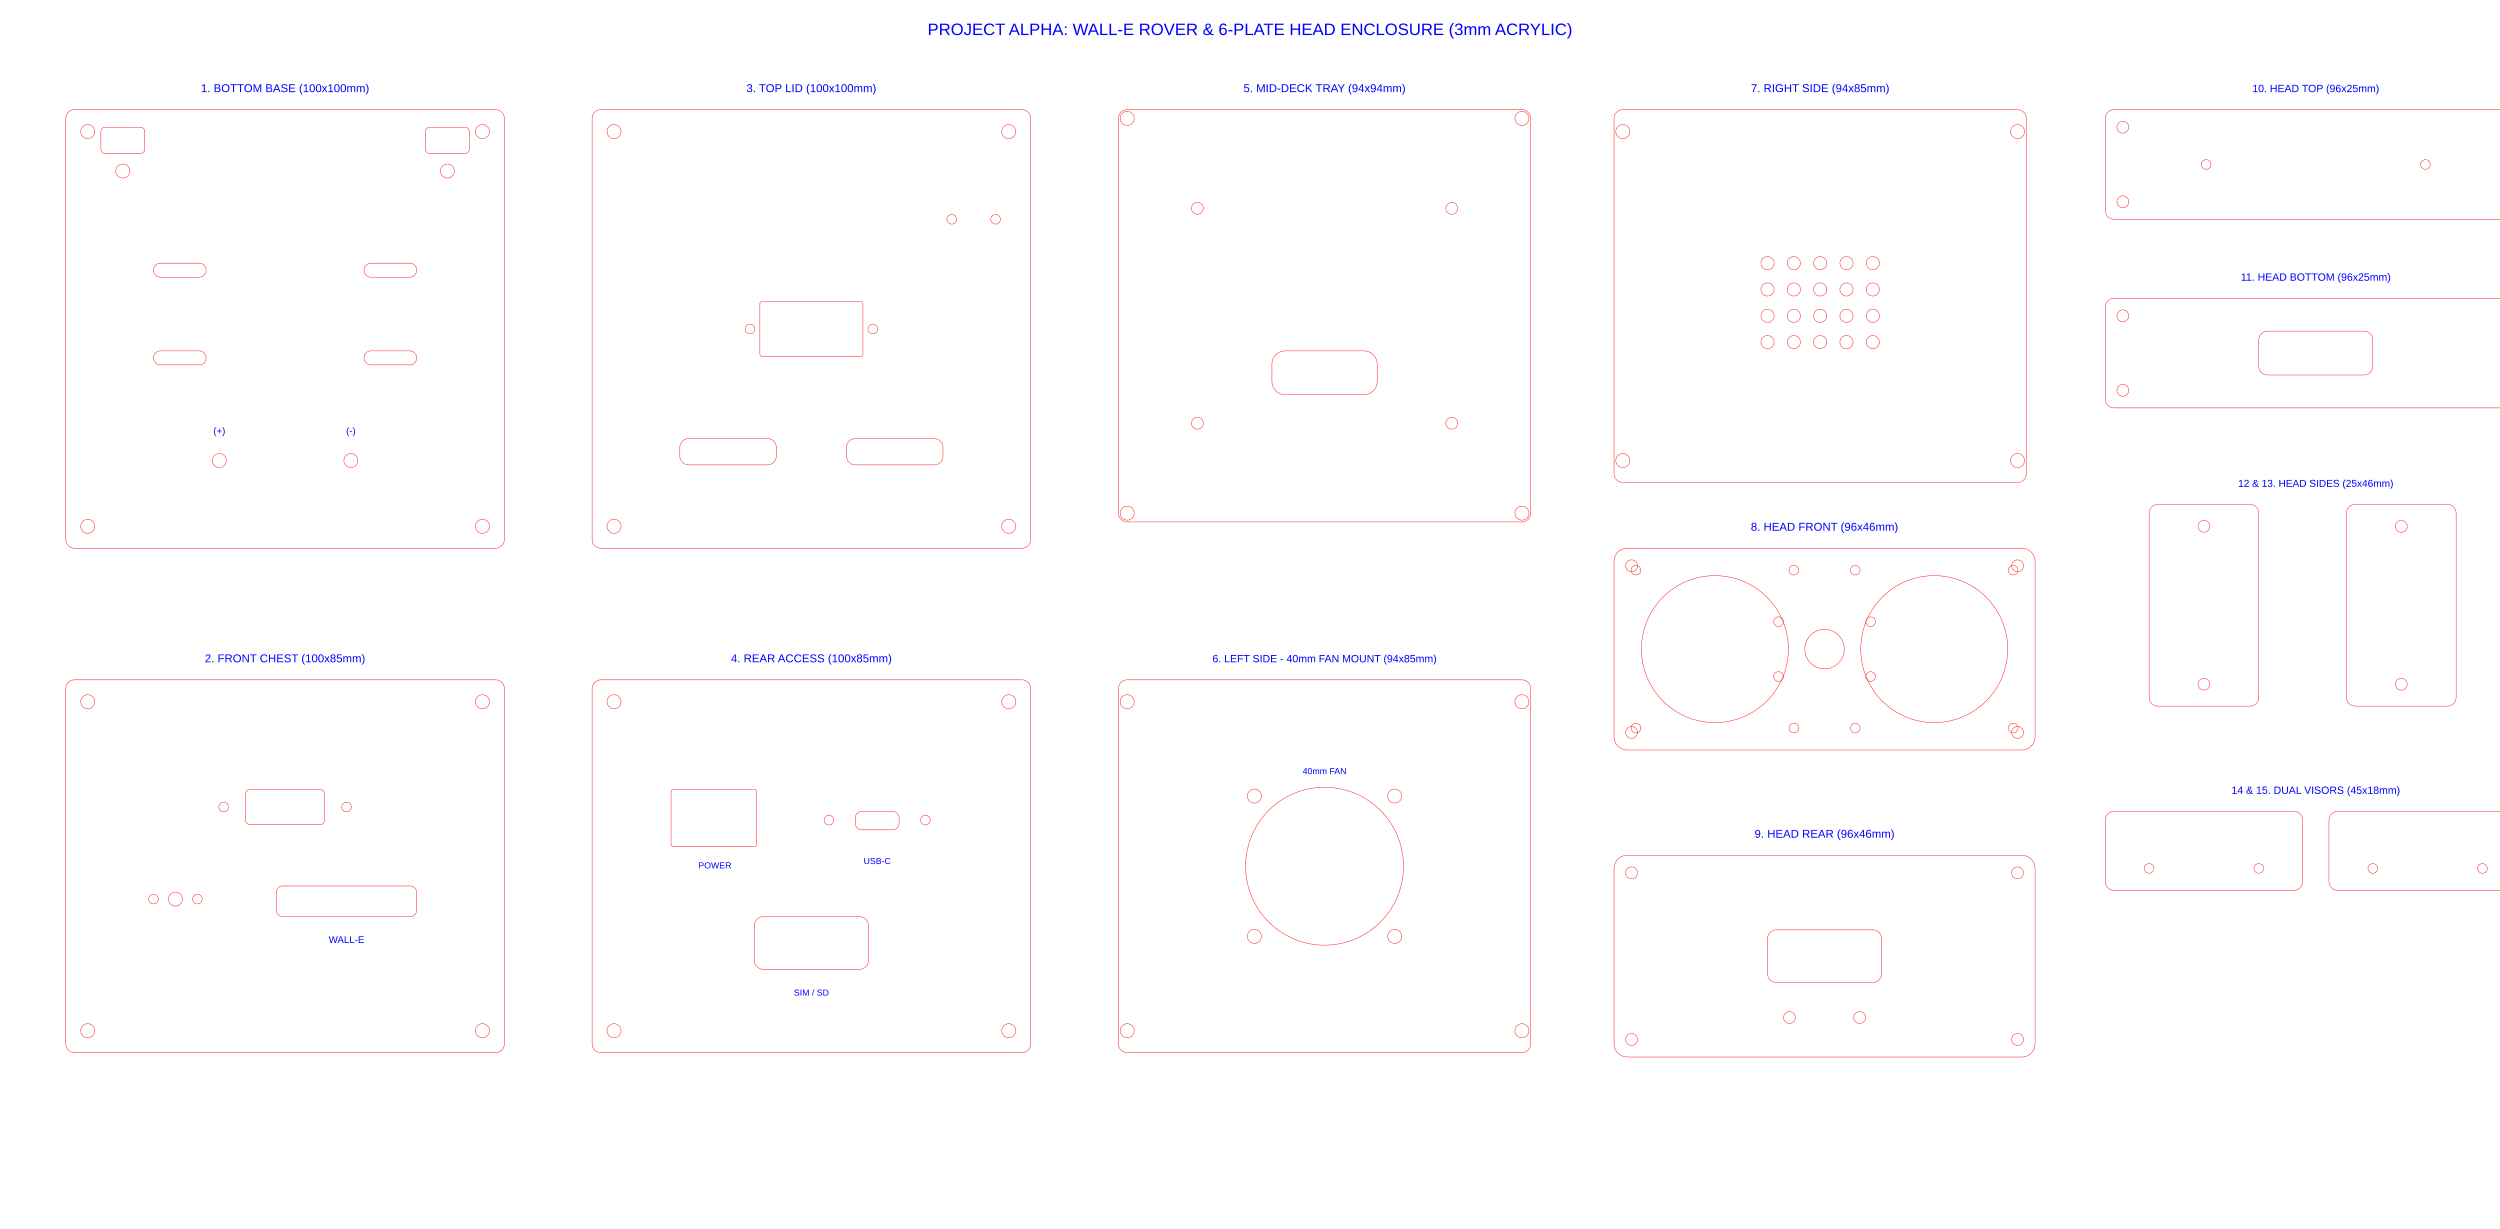
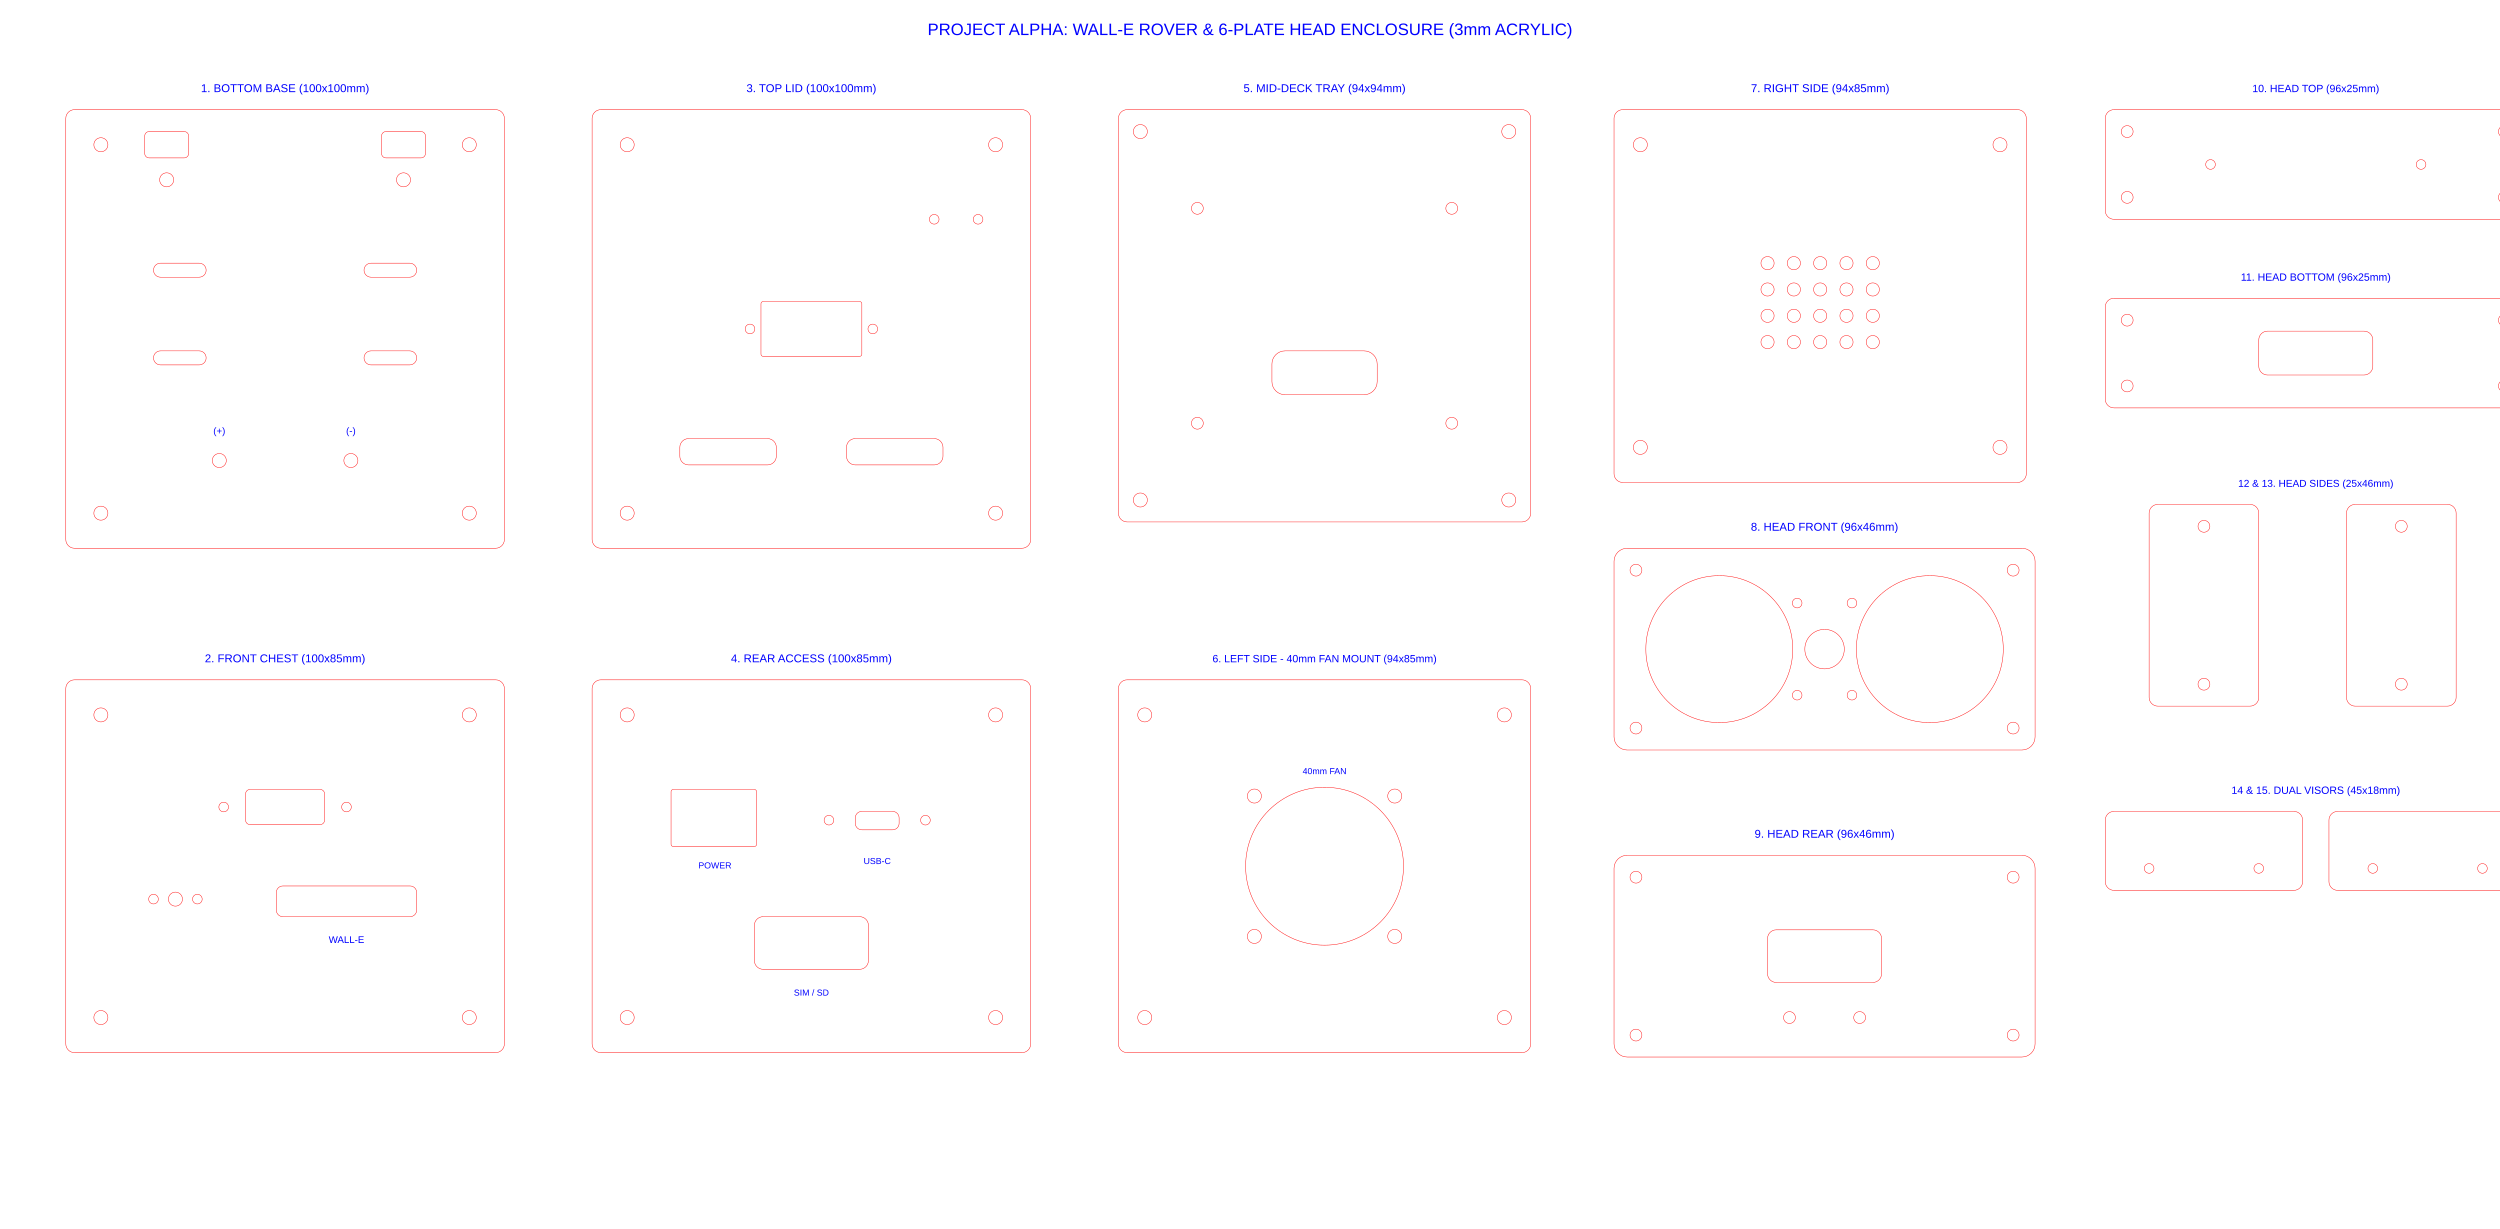
<svg xmlns="http://www.w3.org/2000/svg" width="570mm" height="280mm" viewBox="0 0 570 280">
  <text x="285.00" y="8.00" font-family="Arial, sans-serif" font-size="3.80" text-anchor="middle" fill="#0000FF">PROJECT ALPHA: WALL-E ROVER &amp; 6-PLATE HEAD ENCLOSURE (3mm ACRYLIC)</text>
  <text x="65.00" y="21.00" font-family="Arial, sans-serif" font-size="2.60" text-anchor="middle" fill="#0000FF">1. BOTTOM BASE (100x100mm)</text>
  <rect x="15.00" y="25.00" width="100.00" height="100.00" rx="2.00" ry="2.00" fill="none" stroke="#FF0000" stroke-width="0.10" />
-   <circle cx="20.00" cy="30.00" r="1.60" fill="none" stroke="#FF0000" stroke-width="0.10" />
-   <circle cx="110.00" cy="30.00" r="1.60" fill="none" stroke="#FF0000" stroke-width="0.10" />
-   <circle cx="20.00" cy="120.00" r="1.60" fill="none" stroke="#FF0000" stroke-width="0.10" />
-   <circle cx="110.00" cy="120.00" r="1.60" fill="none" stroke="#FF0000" stroke-width="0.10" />
+   <circle cx="23.00" cy="33.00" r="1.60" fill="none" stroke="#FF0000" stroke-width="0.10" />
+   <circle cx="107.00" cy="33.00" r="1.60" fill="none" stroke="#FF0000" stroke-width="0.10" />
+   <circle cx="23.00" cy="117.00" r="1.60" fill="none" stroke="#FF0000" stroke-width="0.10" />
+   <circle cx="107.00" cy="117.00" r="1.60" fill="none" stroke="#FF0000" stroke-width="0.10" />
  <circle cx="50.00" cy="105.00" r="1.60" fill="none" stroke="#FF0000" stroke-width="0.10" />
  <circle cx="80.00" cy="105.00" r="1.60" fill="none" stroke="#FF0000" stroke-width="0.10" />
  <text x="50.00" y="99.00" font-family="Arial, sans-serif" font-size="2.20" text-anchor="middle" fill="#0000FF">(+)</text>
  <text x="80.00" y="99.00" font-family="Arial, sans-serif" font-size="2.20" text-anchor="middle" fill="#0000FF">(-)</text>
-   <rect x="23.00" y="29.00" width="10.00" height="6.00" rx="1.00" ry="1.00" fill="none" stroke="#FF0000" stroke-width="0.10" />
-   <circle cx="28.00" cy="39.00" r="1.60" fill="none" stroke="#FF0000" stroke-width="0.10" />
-   <rect x="97.00" y="29.00" width="10.00" height="6.00" rx="1.00" ry="1.00" fill="none" stroke="#FF0000" stroke-width="0.10" />
-   <circle cx="102.00" cy="39.00" r="1.60" fill="none" stroke="#FF0000" stroke-width="0.10" />
+   <rect x="33.00" y="30.00" width="10.00" height="6.00" rx="1.00" ry="1.00" fill="none" stroke="#FF0000" stroke-width="0.10" />
+   <circle cx="38.00" cy="41.00" r="1.60" fill="none" stroke="#FF0000" stroke-width="0.10" />
+   <rect x="87.00" y="30.00" width="10.00" height="6.00" rx="1.00" ry="1.00" fill="none" stroke="#FF0000" stroke-width="0.10" />
+   <circle cx="92.00" cy="41.00" r="1.60" fill="none" stroke="#FF0000" stroke-width="0.10" />
  <rect x="35.00" y="60.00" width="12.00" height="3.20" rx="1.60" ry="1.60" fill="none" stroke="#FF0000" stroke-width="0.10" />
  <rect x="35.00" y="80.00" width="12.00" height="3.20" rx="1.60" ry="1.60" fill="none" stroke="#FF0000" stroke-width="0.10" />
  <rect x="83.00" y="60.00" width="12.00" height="3.20" rx="1.60" ry="1.60" fill="none" stroke="#FF0000" stroke-width="0.10" />
  <rect x="83.00" y="80.00" width="12.00" height="3.20" rx="1.60" ry="1.60" fill="none" stroke="#FF0000" stroke-width="0.10" />
  <text x="65.00" y="151.00" font-family="Arial, sans-serif" font-size="2.60" text-anchor="middle" fill="#0000FF">2. FRONT CHEST (100x85mm)</text>
  <rect x="15.00" y="155.00" width="100.00" height="85.00" rx="2.00" ry="2.00" fill="none" stroke="#FF0000" stroke-width="0.10" />
-   <circle cx="20.00" cy="160.00" r="1.60" fill="none" stroke="#FF0000" stroke-width="0.10" />
-   <circle cx="110.00" cy="160.00" r="1.60" fill="none" stroke="#FF0000" stroke-width="0.10" />
-   <circle cx="20.00" cy="235.00" r="1.60" fill="none" stroke="#FF0000" stroke-width="0.10" />
-   <circle cx="110.00" cy="235.00" r="1.60" fill="none" stroke="#FF0000" stroke-width="0.10" />
+   <circle cx="23.00" cy="163.00" r="1.60" fill="none" stroke="#FF0000" stroke-width="0.10" />
+   <circle cx="107.00" cy="163.00" r="1.60" fill="none" stroke="#FF0000" stroke-width="0.10" />
+   <circle cx="23.00" cy="232.00" r="1.60" fill="none" stroke="#FF0000" stroke-width="0.10" />
+   <circle cx="107.00" cy="232.00" r="1.60" fill="none" stroke="#FF0000" stroke-width="0.10" />
  <rect x="56.00" y="180.00" width="18.00" height="8.00" rx="1.00" ry="1.00" fill="none" stroke="#FF0000" stroke-width="0.10" />
  <circle cx="51.00" cy="184.00" r="1.10" fill="none" stroke="#FF0000" stroke-width="0.10" />
  <circle cx="79.00" cy="184.00" r="1.10" fill="none" stroke="#FF0000" stroke-width="0.10" />
  <circle cx="40.00" cy="205.00" r="1.60" fill="none" stroke="#FF0000" stroke-width="0.10" />
  <circle cx="35.00" cy="205.00" r="1.10" fill="none" stroke="#FF0000" stroke-width="0.10" />
  <circle cx="45.00" cy="205.00" r="1.10" fill="none" stroke="#FF0000" stroke-width="0.10" />
  <rect x="63.00" y="202.00" width="32.00" height="7.00" rx="1.50" ry="1.50" fill="none" stroke="#FF0000" stroke-width="0.10" />
  <text x="79.00" y="215.00" font-family="Arial, sans-serif" font-size="2.20" text-anchor="middle" fill="#0000FF">WALL-E</text>
  <text x="185.00" y="21.00" font-family="Arial, sans-serif" font-size="2.60" text-anchor="middle" fill="#0000FF">3. TOP LID (100x100mm)</text>
  <rect x="135.00" y="25.00" width="100.00" height="100.00" rx="2.00" ry="2.00" fill="none" stroke="#FF0000" stroke-width="0.10" />
-   <circle cx="140.00" cy="30.00" r="1.60" fill="none" stroke="#FF0000" stroke-width="0.10" />
-   <circle cx="230.00" cy="30.00" r="1.60" fill="none" stroke="#FF0000" stroke-width="0.10" />
-   <circle cx="140.00" cy="120.00" r="1.60" fill="none" stroke="#FF0000" stroke-width="0.10" />
-   <circle cx="230.00" cy="120.00" r="1.60" fill="none" stroke="#FF0000" stroke-width="0.10" />
-   <rect x="173.25" y="68.75" width="23.50" height="12.50" rx="0.50" ry="0.50" fill="none" stroke="#FF0000" stroke-width="0.10" />
+   <circle cx="143.00" cy="33.00" r="1.60" fill="none" stroke="#FF0000" stroke-width="0.10" />
+   <circle cx="227.00" cy="33.00" r="1.60" fill="none" stroke="#FF0000" stroke-width="0.10" />
+   <circle cx="143.00" cy="117.00" r="1.60" fill="none" stroke="#FF0000" stroke-width="0.10" />
+   <circle cx="227.00" cy="117.00" r="1.60" fill="none" stroke="#FF0000" stroke-width="0.10" />
+   <rect x="173.50" y="68.75" width="23.00" height="12.50" rx="0.50" ry="0.50" fill="none" stroke="#FF0000" stroke-width="0.10" />
  <circle cx="171.00" cy="75.00" r="1.10" fill="none" stroke="#FF0000" stroke-width="0.10" />
  <circle cx="199.00" cy="75.00" r="1.10" fill="none" stroke="#FF0000" stroke-width="0.10" />
  <rect x="155.00" y="100.00" width="22.00" height="6.00" rx="2.00" ry="2.00" fill="none" stroke="#FF0000" stroke-width="0.10" />
  <rect x="193.00" y="100.00" width="22.00" height="6.00" rx="2.00" ry="2.00" fill="none" stroke="#FF0000" stroke-width="0.10" />
-   <circle cx="217.00" cy="50.00" r="1.10" fill="none" stroke="#FF0000" stroke-width="0.10" />
-   <circle cx="227.00" cy="50.00" r="1.10" fill="none" stroke="#FF0000" stroke-width="0.10" />
+   <circle cx="213.00" cy="50.00" r="1.10" fill="none" stroke="#FF0000" stroke-width="0.10" />
+   <circle cx="223.00" cy="50.00" r="1.10" fill="none" stroke="#FF0000" stroke-width="0.10" />
  <text x="185.00" y="151.00" font-family="Arial, sans-serif" font-size="2.60" text-anchor="middle" fill="#0000FF">4. REAR ACCESS (100x85mm)</text>
  <rect x="135.00" y="155.00" width="100.00" height="85.00" rx="2.00" ry="2.00" fill="none" stroke="#FF0000" stroke-width="0.10" />
-   <circle cx="140.00" cy="160.00" r="1.60" fill="none" stroke="#FF0000" stroke-width="0.10" />
-   <circle cx="230.00" cy="160.00" r="1.60" fill="none" stroke="#FF0000" stroke-width="0.10" />
-   <circle cx="140.00" cy="235.00" r="1.60" fill="none" stroke="#FF0000" stroke-width="0.10" />
-   <circle cx="230.00" cy="235.00" r="1.60" fill="none" stroke="#FF0000" stroke-width="0.10" />
+   <circle cx="143.00" cy="163.00" r="1.60" fill="none" stroke="#FF0000" stroke-width="0.10" />
+   <circle cx="227.00" cy="163.00" r="1.60" fill="none" stroke="#FF0000" stroke-width="0.10" />
+   <circle cx="143.00" cy="232.00" r="1.60" fill="none" stroke="#FF0000" stroke-width="0.10" />
+   <circle cx="227.00" cy="232.00" r="1.60" fill="none" stroke="#FF0000" stroke-width="0.10" />
  <rect x="153.00" y="180.00" width="19.50" height="13.00" rx="0.50" ry="0.50" fill="none" stroke="#FF0000" stroke-width="0.10" />
  <text x="163.00" y="198.00" font-family="Arial, sans-serif" font-size="2.00" text-anchor="middle" fill="#0000FF">POWER</text>
  <rect x="195.00" y="185.00" width="10.00" height="4.20" rx="1.50" ry="1.50" fill="none" stroke="#FF0000" stroke-width="0.10" />
  <circle cx="189.00" cy="187.00" r="1.10" fill="none" stroke="#FF0000" stroke-width="0.10" />
  <circle cx="211.00" cy="187.00" r="1.10" fill="none" stroke="#FF0000" stroke-width="0.10" />
  <text x="200.00" y="197.00" font-family="Arial, sans-serif" font-size="2.00" text-anchor="middle" fill="#0000FF">USB-C</text>
  <rect x="172.00" y="209.00" width="26.00" height="12.00" rx="2.00" ry="2.00" fill="none" stroke="#FF0000" stroke-width="0.10" />
  <text x="185.00" y="227.00" font-family="Arial, sans-serif" font-size="2.00" text-anchor="middle" fill="#0000FF">SIM / SD</text>
  <text x="302.00" y="21.00" font-family="Arial, sans-serif" font-size="2.60" text-anchor="middle" fill="#0000FF">5. MID-DECK TRAY (94x94mm)</text>
  <rect x="255.00" y="25.00" width="94.00" height="94.00" rx="2.00" ry="2.00" fill="none" stroke="#FF0000" stroke-width="0.10" />
-   <circle cx="257.00" cy="27.00" r="1.60" fill="none" stroke="#FF0000" stroke-width="0.10" />
-   <circle cx="347.00" cy="27.00" r="1.60" fill="none" stroke="#FF0000" stroke-width="0.10" />
-   <circle cx="257.00" cy="117.00" r="1.60" fill="none" stroke="#FF0000" stroke-width="0.10" />
-   <circle cx="347.00" cy="117.00" r="1.60" fill="none" stroke="#FF0000" stroke-width="0.10" />
+   <circle cx="260.00" cy="30.00" r="1.60" fill="none" stroke="#FF0000" stroke-width="0.10" />
+   <circle cx="344.00" cy="30.00" r="1.60" fill="none" stroke="#FF0000" stroke-width="0.10" />
+   <circle cx="260.00" cy="114.00" r="1.60" fill="none" stroke="#FF0000" stroke-width="0.10" />
+   <circle cx="344.00" cy="114.00" r="1.60" fill="none" stroke="#FF0000" stroke-width="0.10" />
  <circle cx="273.00" cy="47.50" r="1.35" fill="none" stroke="#FF0000" stroke-width="0.10" />
  <circle cx="273.00" cy="96.50" r="1.35" fill="none" stroke="#FF0000" stroke-width="0.10" />
  <circle cx="331.00" cy="47.50" r="1.35" fill="none" stroke="#FF0000" stroke-width="0.10" />
  <circle cx="331.00" cy="96.50" r="1.35" fill="none" stroke="#FF0000" stroke-width="0.10" />
  <rect x="290.00" y="80.00" width="24.00" height="10.00" rx="3.00" ry="3.00" fill="none" stroke="#FF0000" stroke-width="0.10" />
  <text x="302.00" y="151.00" font-family="Arial, sans-serif" font-size="2.40" text-anchor="middle" fill="#0000FF">6. LEFT SIDE - 40mm FAN MOUNT (94x85mm)</text>
  <rect x="255.00" y="155.00" width="94.00" height="85.00" rx="2.00" ry="2.00" fill="none" stroke="#FF0000" stroke-width="0.10" />
-   <circle cx="257.00" cy="160.00" r="1.60" fill="none" stroke="#FF0000" stroke-width="0.10" />
-   <circle cx="347.00" cy="160.00" r="1.60" fill="none" stroke="#FF0000" stroke-width="0.10" />
-   <circle cx="257.00" cy="235.00" r="1.60" fill="none" stroke="#FF0000" stroke-width="0.10" />
-   <circle cx="347.00" cy="235.00" r="1.60" fill="none" stroke="#FF0000" stroke-width="0.10" />
+   <circle cx="261.00" cy="163.00" r="1.60" fill="none" stroke="#FF0000" stroke-width="0.10" />
+   <circle cx="343.00" cy="163.00" r="1.60" fill="none" stroke="#FF0000" stroke-width="0.10" />
+   <circle cx="261.00" cy="232.00" r="1.60" fill="none" stroke="#FF0000" stroke-width="0.10" />
+   <circle cx="343.00" cy="232.00" r="1.60" fill="none" stroke="#FF0000" stroke-width="0.10" />
  <circle cx="302.00" cy="197.50" r="18.00" fill="none" stroke="#FF0000" stroke-width="0.10" />
  <circle cx="286.00" cy="181.50" r="1.60" fill="none" stroke="#FF0000" stroke-width="0.10" />
  <circle cx="286.00" cy="213.50" r="1.60" fill="none" stroke="#FF0000" stroke-width="0.10" />
  <circle cx="318.00" cy="181.50" r="1.60" fill="none" stroke="#FF0000" stroke-width="0.10" />
  <circle cx="318.00" cy="213.50" r="1.60" fill="none" stroke="#FF0000" stroke-width="0.10" />
  <text x="302.00" y="176.50" font-family="Arial, sans-serif" font-size="2.00" text-anchor="middle" fill="#0000FF">40mm FAN</text>
  <text x="415.00" y="21.00" font-family="Arial, sans-serif" font-size="2.60" text-anchor="middle" fill="#0000FF">7. RIGHT SIDE (94x85mm)</text>
  <rect x="368.00" y="25.00" width="94.00" height="85.00" rx="2.00" ry="2.00" fill="none" stroke="#FF0000" stroke-width="0.10" />
-   <circle cx="370.00" cy="30.00" r="1.60" fill="none" stroke="#FF0000" stroke-width="0.10" />
-   <circle cx="460.00" cy="30.00" r="1.60" fill="none" stroke="#FF0000" stroke-width="0.10" />
-   <circle cx="370.00" cy="105.00" r="1.60" fill="none" stroke="#FF0000" stroke-width="0.10" />
-   <circle cx="460.00" cy="105.00" r="1.60" fill="none" stroke="#FF0000" stroke-width="0.10" />
+   <circle cx="374.00" cy="33.00" r="1.60" fill="none" stroke="#FF0000" stroke-width="0.10" />
+   <circle cx="456.00" cy="33.00" r="1.60" fill="none" stroke="#FF0000" stroke-width="0.10" />
+   <circle cx="374.00" cy="102.00" r="1.60" fill="none" stroke="#FF0000" stroke-width="0.10" />
+   <circle cx="456.00" cy="102.00" r="1.60" fill="none" stroke="#FF0000" stroke-width="0.10" />
  <circle cx="403.00" cy="60.00" r="1.50" fill="none" stroke="#FF0000" stroke-width="0.10" />
  <circle cx="403.00" cy="66.00" r="1.50" fill="none" stroke="#FF0000" stroke-width="0.10" />
  <circle cx="403.00" cy="72.00" r="1.50" fill="none" stroke="#FF0000" stroke-width="0.10" />
  <circle cx="403.00" cy="78.00" r="1.50" fill="none" stroke="#FF0000" stroke-width="0.10" />
  <circle cx="409.00" cy="60.00" r="1.50" fill="none" stroke="#FF0000" stroke-width="0.10" />
  <circle cx="409.00" cy="66.00" r="1.50" fill="none" stroke="#FF0000" stroke-width="0.10" />
  <circle cx="409.00" cy="72.00" r="1.50" fill="none" stroke="#FF0000" stroke-width="0.10" />
  <circle cx="409.00" cy="78.00" r="1.50" fill="none" stroke="#FF0000" stroke-width="0.10" />
  <circle cx="415.00" cy="60.00" r="1.50" fill="none" stroke="#FF0000" stroke-width="0.10" />
  <circle cx="415.00" cy="66.00" r="1.50" fill="none" stroke="#FF0000" stroke-width="0.10" />
  <circle cx="415.00" cy="72.00" r="1.50" fill="none" stroke="#FF0000" stroke-width="0.10" />
  <circle cx="415.00" cy="78.00" r="1.50" fill="none" stroke="#FF0000" stroke-width="0.10" />
  <circle cx="421.00" cy="60.00" r="1.50" fill="none" stroke="#FF0000" stroke-width="0.10" />
  <circle cx="421.00" cy="66.00" r="1.50" fill="none" stroke="#FF0000" stroke-width="0.10" />
  <circle cx="421.00" cy="72.00" r="1.50" fill="none" stroke="#FF0000" stroke-width="0.10" />
  <circle cx="421.00" cy="78.00" r="1.50" fill="none" stroke="#FF0000" stroke-width="0.10" />
  <circle cx="427.00" cy="60.00" r="1.50" fill="none" stroke="#FF0000" stroke-width="0.10" />
  <circle cx="427.00" cy="66.00" r="1.50" fill="none" stroke="#FF0000" stroke-width="0.10" />
  <circle cx="427.00" cy="72.00" r="1.50" fill="none" stroke="#FF0000" stroke-width="0.10" />
  <circle cx="427.00" cy="78.00" r="1.50" fill="none" stroke="#FF0000" stroke-width="0.10" />
  <text x="416.00" y="121.00" font-family="Arial, sans-serif" font-size="2.60" text-anchor="middle" fill="#0000FF">8. HEAD FRONT (96x46mm)</text>
  <rect x="368.00" y="125.00" width="96.00" height="46.00" rx="3.00" ry="3.00" fill="none" stroke="#FF0000" stroke-width="0.10" />
-   <circle cx="372.00" cy="129.00" r="1.35" fill="none" stroke="#FF0000" stroke-width="0.10" />
-   <circle cx="460.00" cy="129.00" r="1.35" fill="none" stroke="#FF0000" stroke-width="0.10" />
-   <circle cx="372.00" cy="167.00" r="1.35" fill="none" stroke="#FF0000" stroke-width="0.10" />
-   <circle cx="460.00" cy="167.00" r="1.35" fill="none" stroke="#FF0000" stroke-width="0.10" />
-   <circle cx="391.00" cy="148.00" r="16.75" fill="none" stroke="#FF0000" stroke-width="0.10" />
-   <circle cx="373.00" cy="130.00" r="1.10" fill="none" stroke="#FF0000" stroke-width="0.10" />
-   <circle cx="373.00" cy="166.00" r="1.10" fill="none" stroke="#FF0000" stroke-width="0.10" />
-   <circle cx="409.00" cy="130.00" r="1.10" fill="none" stroke="#FF0000" stroke-width="0.10" />
-   <circle cx="409.00" cy="166.00" r="1.10" fill="none" stroke="#FF0000" stroke-width="0.10" />
-   <circle cx="441.00" cy="148.00" r="16.75" fill="none" stroke="#FF0000" stroke-width="0.10" />
-   <circle cx="423.00" cy="130.00" r="1.10" fill="none" stroke="#FF0000" stroke-width="0.10" />
-   <circle cx="423.00" cy="166.00" r="1.10" fill="none" stroke="#FF0000" stroke-width="0.10" />
-   <circle cx="459.00" cy="130.00" r="1.10" fill="none" stroke="#FF0000" stroke-width="0.10" />
-   <circle cx="459.00" cy="166.00" r="1.10" fill="none" stroke="#FF0000" stroke-width="0.10" />
+   <circle cx="373.00" cy="130.00" r="1.35" fill="none" stroke="#FF0000" stroke-width="0.10" />
+   <circle cx="459.00" cy="130.00" r="1.35" fill="none" stroke="#FF0000" stroke-width="0.10" />
+   <circle cx="373.00" cy="166.00" r="1.35" fill="none" stroke="#FF0000" stroke-width="0.10" />
+   <circle cx="459.00" cy="166.00" r="1.35" fill="none" stroke="#FF0000" stroke-width="0.10" />
+   <circle cx="392.00" cy="148.00" r="16.75" fill="none" stroke="#FF0000" stroke-width="0.10" />
+   <circle cx="440.00" cy="148.00" r="16.75" fill="none" stroke="#FF0000" stroke-width="0.10" />
  <circle cx="416.00" cy="148.00" r="4.50" fill="none" stroke="#FF0000" stroke-width="0.10" />
-   <circle cx="405.50" cy="141.75" r="1.10" fill="none" stroke="#FF0000" stroke-width="0.10" />
-   <circle cx="405.50" cy="154.25" r="1.10" fill="none" stroke="#FF0000" stroke-width="0.10" />
-   <circle cx="426.50" cy="141.75" r="1.10" fill="none" stroke="#FF0000" stroke-width="0.10" />
-   <circle cx="426.50" cy="154.25" r="1.10" fill="none" stroke="#FF0000" stroke-width="0.10" />
+   <circle cx="409.75" cy="137.50" r="1.10" fill="none" stroke="#FF0000" stroke-width="0.10" />
+   <circle cx="409.75" cy="158.50" r="1.10" fill="none" stroke="#FF0000" stroke-width="0.10" />
+   <circle cx="422.25" cy="137.50" r="1.10" fill="none" stroke="#FF0000" stroke-width="0.10" />
+   <circle cx="422.25" cy="158.50" r="1.10" fill="none" stroke="#FF0000" stroke-width="0.10" />
  <text x="416.00" y="191.00" font-family="Arial, sans-serif" font-size="2.60" text-anchor="middle" fill="#0000FF">9. HEAD REAR (96x46mm)</text>
  <rect x="368.00" y="195.00" width="96.00" height="46.00" rx="3.00" ry="3.00" fill="none" stroke="#FF0000" stroke-width="0.10" />
-   <circle cx="372.00" cy="199.00" r="1.35" fill="none" stroke="#FF0000" stroke-width="0.10" />
-   <circle cx="460.00" cy="199.00" r="1.35" fill="none" stroke="#FF0000" stroke-width="0.10" />
-   <circle cx="372.00" cy="237.00" r="1.35" fill="none" stroke="#FF0000" stroke-width="0.10" />
-   <circle cx="460.00" cy="237.00" r="1.35" fill="none" stroke="#FF0000" stroke-width="0.10" />
+   <circle cx="373.00" cy="200.00" r="1.35" fill="none" stroke="#FF0000" stroke-width="0.10" />
+   <circle cx="459.00" cy="200.00" r="1.35" fill="none" stroke="#FF0000" stroke-width="0.10" />
+   <circle cx="373.00" cy="236.00" r="1.35" fill="none" stroke="#FF0000" stroke-width="0.10" />
+   <circle cx="459.00" cy="236.00" r="1.35" fill="none" stroke="#FF0000" stroke-width="0.10" />
  <rect x="403.00" y="212.00" width="26.00" height="12.00" rx="2.00" ry="2.00" fill="none" stroke="#FF0000" stroke-width="0.10" />
  <circle cx="408.00" cy="232.00" r="1.35" fill="none" stroke="#FF0000" stroke-width="0.10" />
  <circle cx="424.00" cy="232.00" r="1.35" fill="none" stroke="#FF0000" stroke-width="0.10" />
  <text x="528.00" y="21.00" font-family="Arial, sans-serif" font-size="2.40" text-anchor="middle" fill="#0000FF">10. HEAD TOP (96x25mm)</text>
  <rect x="480.00" y="25.00" width="96.00" height="25.00" rx="2.00" ry="2.00" fill="none" stroke="#FF0000" stroke-width="0.10" />
-   <circle cx="484.00" cy="29.00" r="1.35" fill="none" stroke="#FF0000" stroke-width="0.10" />
-   <circle cx="572.00" cy="29.00" r="1.35" fill="none" stroke="#FF0000" stroke-width="0.10" />
-   <circle cx="484.00" cy="46.00" r="1.35" fill="none" stroke="#FF0000" stroke-width="0.10" />
-   <circle cx="572.00" cy="46.00" r="1.35" fill="none" stroke="#FF0000" stroke-width="0.10" />
-   <circle cx="503.00" cy="37.50" r="1.10" fill="none" stroke="#FF0000" stroke-width="0.10" />
-   <circle cx="553.00" cy="37.50" r="1.10" fill="none" stroke="#FF0000" stroke-width="0.10" />
+   <circle cx="485.00" cy="30.00" r="1.35" fill="none" stroke="#FF0000" stroke-width="0.10" />
+   <circle cx="571.00" cy="30.00" r="1.35" fill="none" stroke="#FF0000" stroke-width="0.10" />
+   <circle cx="485.00" cy="45.00" r="1.35" fill="none" stroke="#FF0000" stroke-width="0.10" />
+   <circle cx="571.00" cy="45.00" r="1.35" fill="none" stroke="#FF0000" stroke-width="0.10" />
+   <circle cx="504.00" cy="37.50" r="1.10" fill="none" stroke="#FF0000" stroke-width="0.10" />
+   <circle cx="552.00" cy="37.50" r="1.10" fill="none" stroke="#FF0000" stroke-width="0.10" />
  <text x="528.00" y="64.00" font-family="Arial, sans-serif" font-size="2.40" text-anchor="middle" fill="#0000FF">11. HEAD BOTTOM (96x25mm)</text>
  <rect x="480.00" y="68.00" width="96.00" height="25.00" rx="2.00" ry="2.00" fill="none" stroke="#FF0000" stroke-width="0.10" />
-   <circle cx="484.00" cy="72.00" r="1.35" fill="none" stroke="#FF0000" stroke-width="0.10" />
-   <circle cx="572.00" cy="72.00" r="1.35" fill="none" stroke="#FF0000" stroke-width="0.10" />
-   <circle cx="484.00" cy="89.00" r="1.35" fill="none" stroke="#FF0000" stroke-width="0.10" />
-   <circle cx="572.00" cy="89.00" r="1.35" fill="none" stroke="#FF0000" stroke-width="0.10" />
+   <circle cx="485.00" cy="73.00" r="1.35" fill="none" stroke="#FF0000" stroke-width="0.10" />
+   <circle cx="571.00" cy="73.00" r="1.35" fill="none" stroke="#FF0000" stroke-width="0.10" />
+   <circle cx="485.00" cy="88.00" r="1.35" fill="none" stroke="#FF0000" stroke-width="0.10" />
+   <circle cx="571.00" cy="88.00" r="1.35" fill="none" stroke="#FF0000" stroke-width="0.10" />
  <rect x="515.00" y="75.50" width="26.00" height="10.00" rx="2.00" ry="2.00" fill="none" stroke="#FF0000" stroke-width="0.10" />
  <text x="528.00" y="111.00" font-family="Arial, sans-serif" font-size="2.30" text-anchor="middle" fill="#0000FF">12 &amp; 13. HEAD SIDES (25x46mm)</text>
  <rect x="490.00" y="115.00" width="25.00" height="46.00" rx="2.00" ry="2.00" fill="none" stroke="#FF0000" stroke-width="0.10" />
  <circle cx="502.50" cy="120.00" r="1.35" fill="none" stroke="#FF0000" stroke-width="0.10" />
  <circle cx="502.50" cy="156.00" r="1.35" fill="none" stroke="#FF0000" stroke-width="0.10" />
  <rect x="535.00" y="115.00" width="25.00" height="46.00" rx="2.00" ry="2.00" fill="none" stroke="#FF0000" stroke-width="0.10" />
  <circle cx="547.50" cy="120.00" r="1.35" fill="none" stroke="#FF0000" stroke-width="0.10" />
  <circle cx="547.50" cy="156.00" r="1.35" fill="none" stroke="#FF0000" stroke-width="0.10" />
  <text x="528.00" y="181.00" font-family="Arial, sans-serif" font-size="2.40" text-anchor="middle" fill="#0000FF">14 &amp; 15. DUAL VISORS (45x18mm)</text>
  <rect x="480.00" y="185.00" width="45.00" height="18.00" rx="2.00" ry="2.00" fill="none" stroke="#FF0000" stroke-width="0.10" />
  <circle cx="490.00" cy="198.00" r="1.10" fill="none" stroke="#FF0000" stroke-width="0.10" />
  <circle cx="515.00" cy="198.00" r="1.10" fill="none" stroke="#FF0000" stroke-width="0.10" />
  <rect x="531.00" y="185.00" width="45.00" height="18.00" rx="2.00" ry="2.00" fill="none" stroke="#FF0000" stroke-width="0.10" />
  <circle cx="541.00" cy="198.00" r="1.10" fill="none" stroke="#FF0000" stroke-width="0.10" />
  <circle cx="566.00" cy="198.00" r="1.10" fill="none" stroke="#FF0000" stroke-width="0.10" />
</svg>
